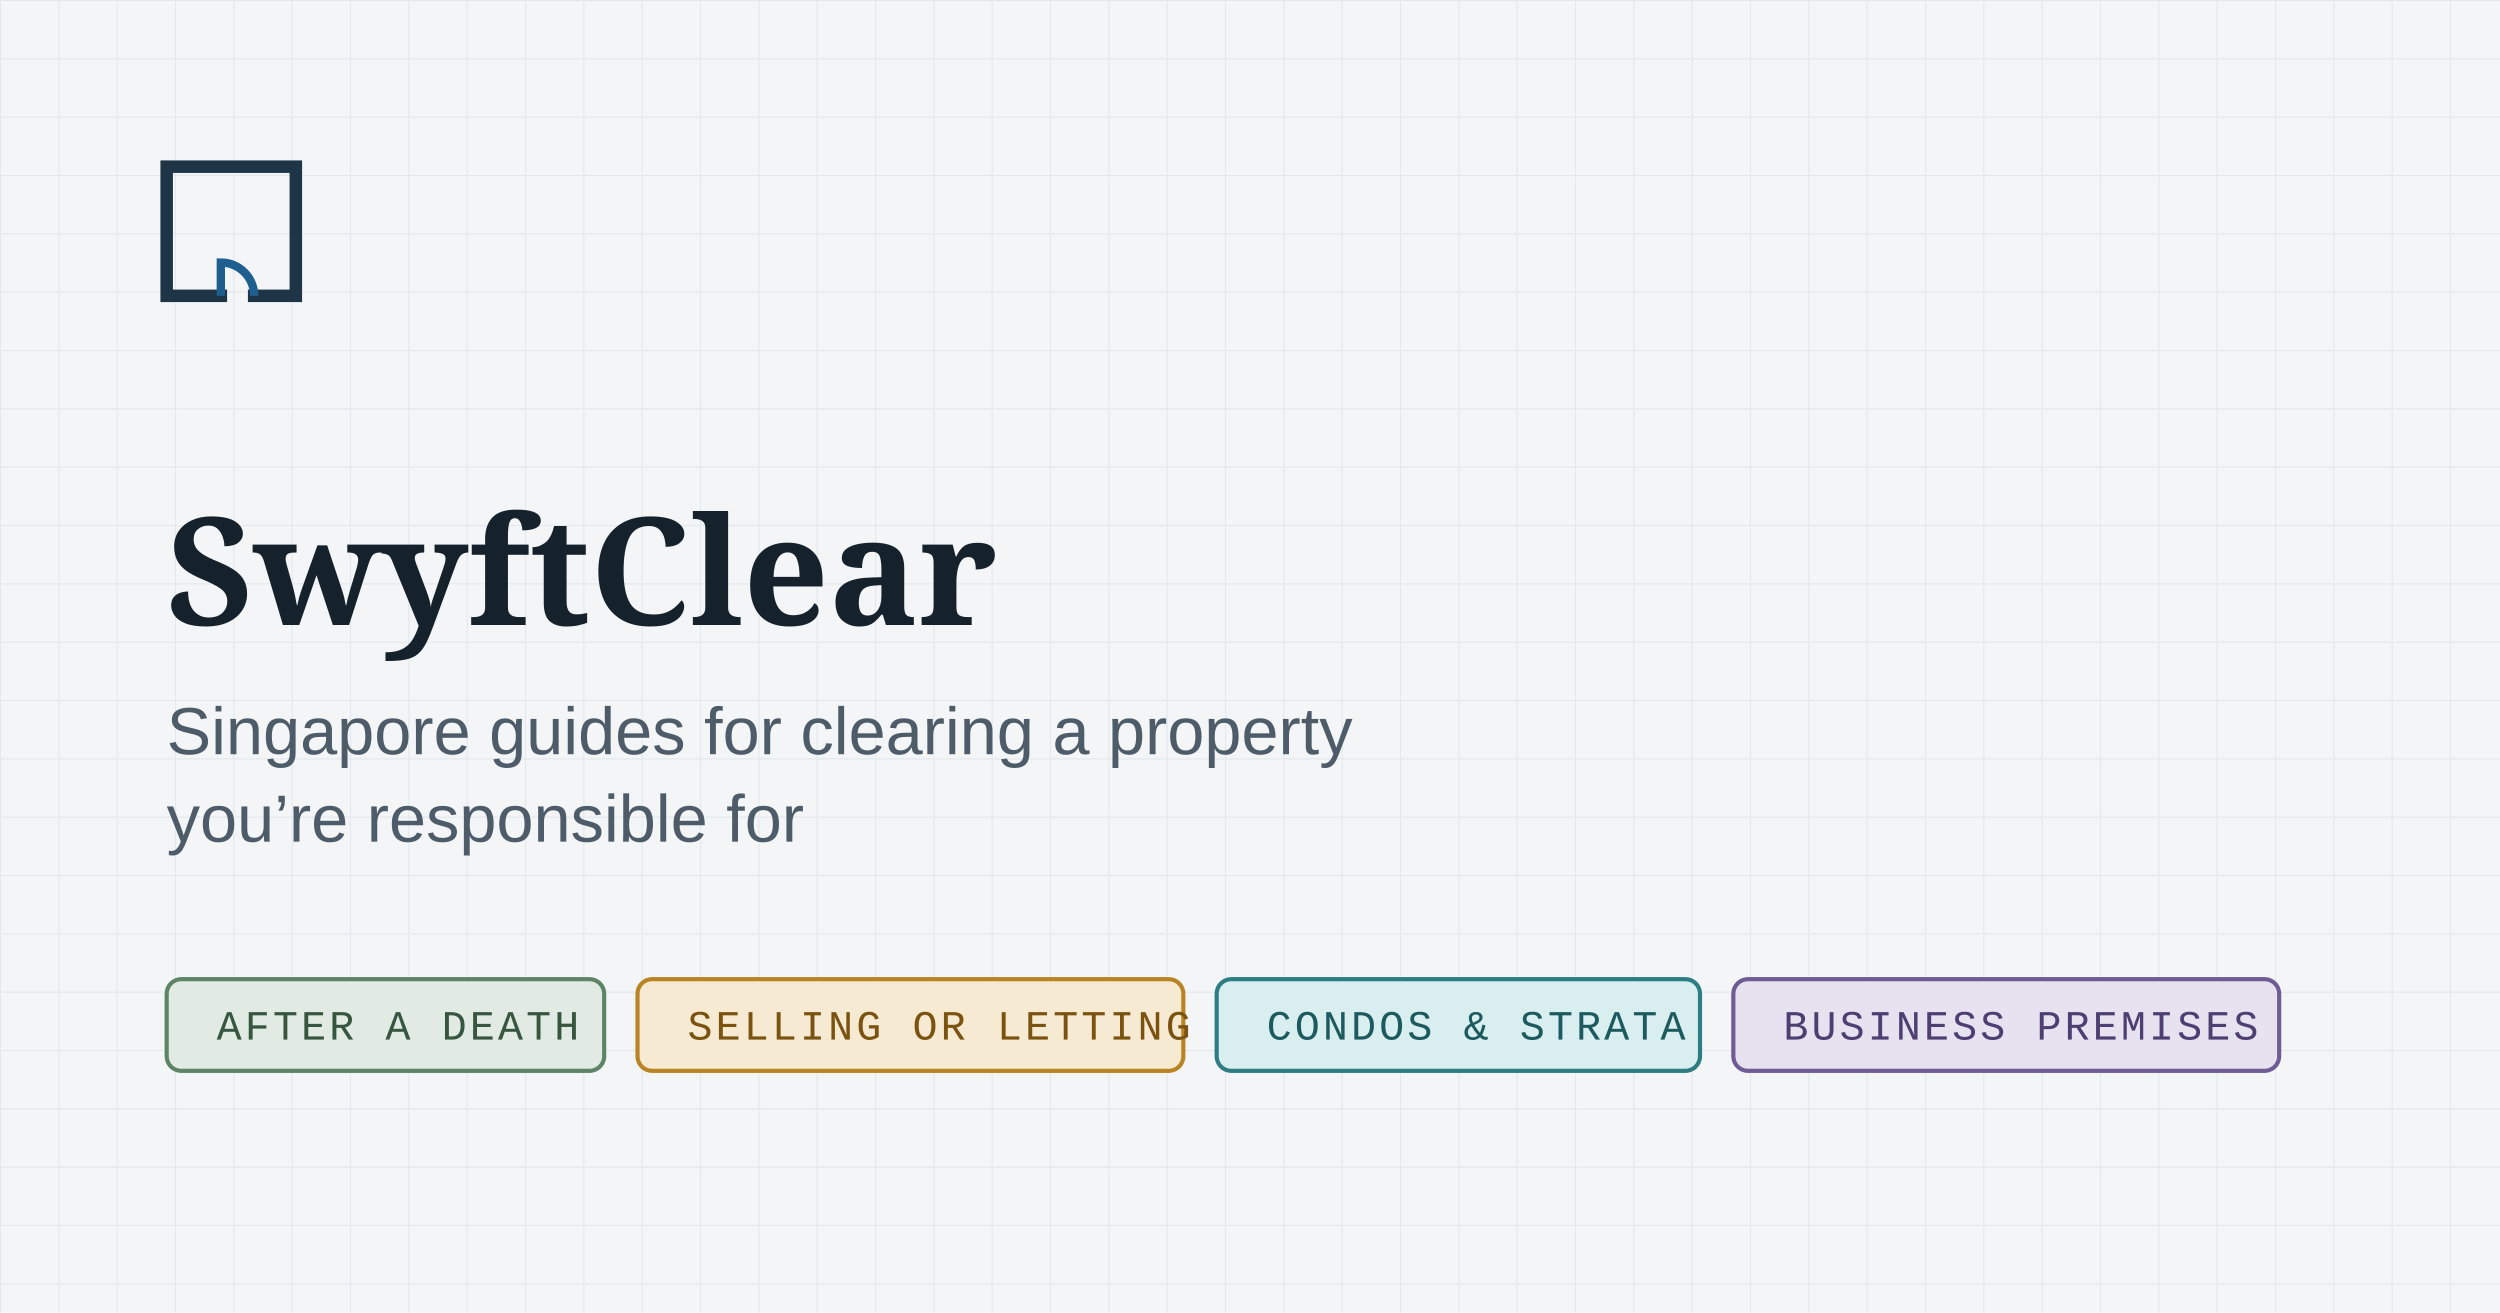
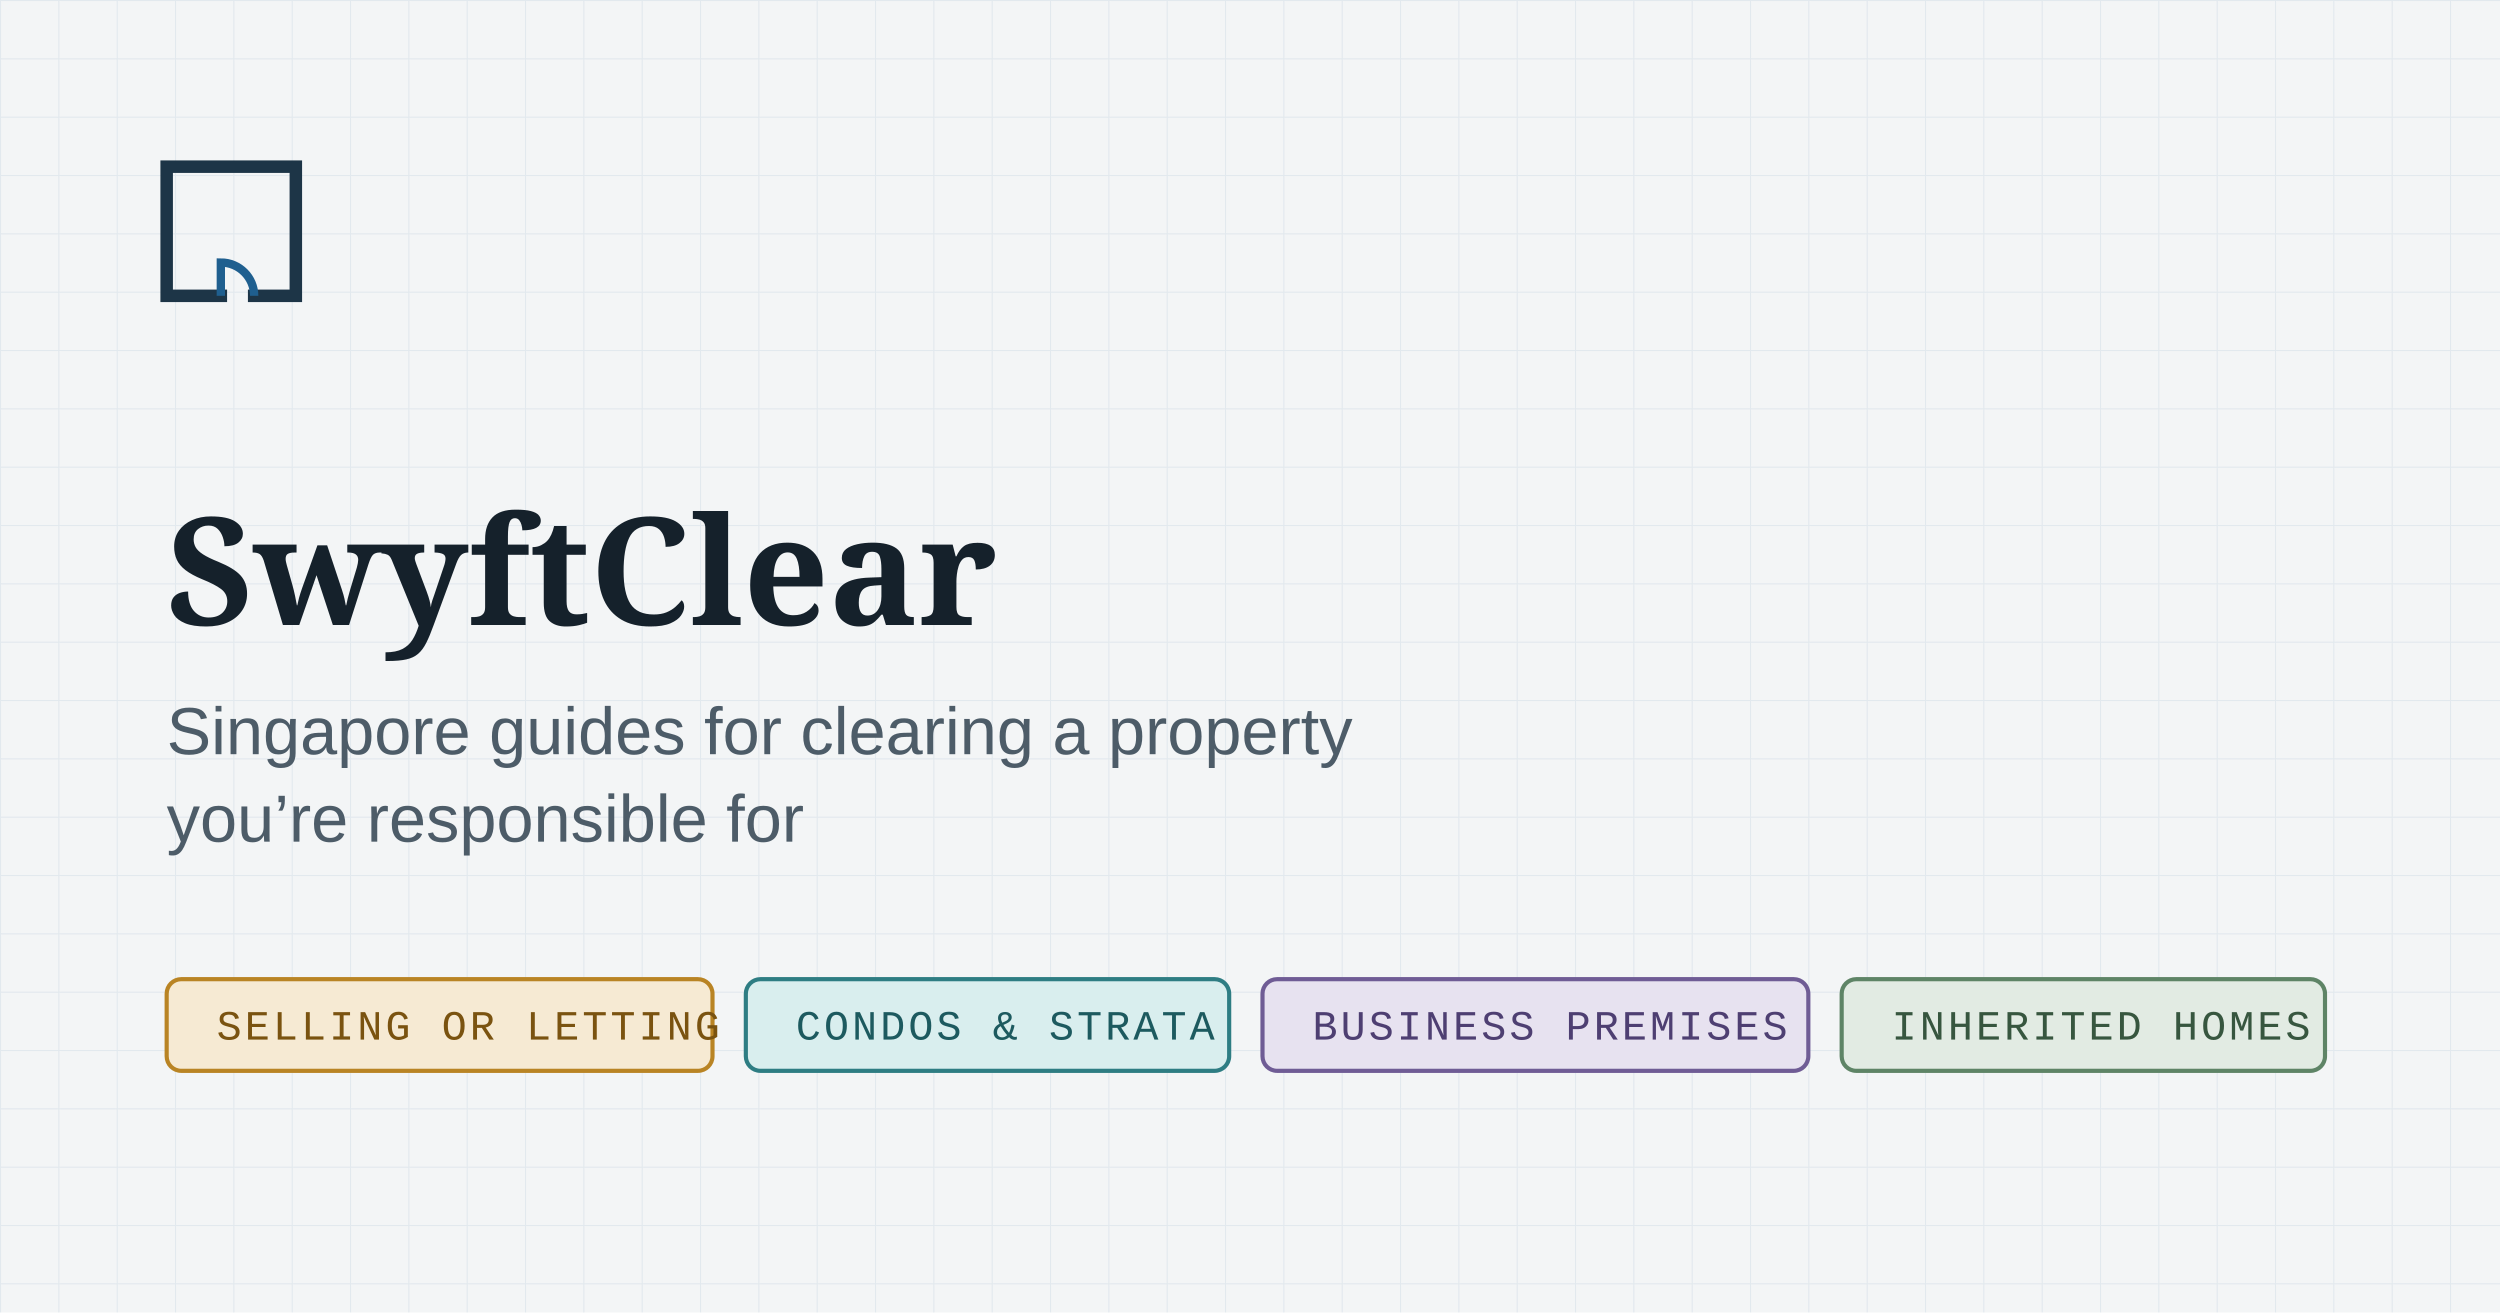
<svg xmlns="http://www.w3.org/2000/svg" width="1200" height="630" viewBox="0 0 1200 630">
  <defs>
    <pattern id="grid" width="28" height="28" patternUnits="userSpaceOnUse">
      <path d="M28 0 H0 V28" fill="none" stroke="#1f5f8f" stroke-opacity="0.08" stroke-width="1" />
    </pattern>
  </defs>
  <rect width="1200" height="630" fill="#f3f5f6" />
  <rect width="1200" height="630" fill="url(#grid)" />
  <path d="M106 142 H80 V80 H142 V142 H122" fill="none" stroke="#1d3547" stroke-width="6" stroke-linecap="square" />
  <path d="M106 142 V126 A16 16 0 0 1 122 142" fill="none" stroke="#1f5f8f" stroke-width="4" />
  <text x="80" y="300" font-family="Georgia, serif" font-size="72" font-weight="600" fill="#15212b">SwyftClear</text>
  <text x="80" y="362" font-family="Arial, sans-serif" font-size="32" fill="#4d5c68">Singapore guides for clearing a property</text>
  <text x="80" y="404" font-family="Arial, sans-serif" font-size="32" fill="#4d5c68">you’re responsible for</text>
  <g font-family="'Courier New', monospace" font-size="20" letter-spacing="1.5">
-     <rect x="80" y="470" width="210" height="44" rx="7" fill="#e2ebe3" stroke="#5e8466" stroke-width="2" />
-     <text x="104" y="499" fill="#37563f">AFTER A DEATH</text>
-     <rect x="306" y="470" width="262" height="44" rx="7" fill="#f6ead3" stroke="#b98424" stroke-width="2" />
-     <text x="330" y="499" fill="#7a5310">SELLING OR LETTING</text>
-     <rect x="584" y="470" width="232" height="44" rx="7" fill="#d9eeee" stroke="#2e7d83" stroke-width="2" />
-     <text x="608" y="499" fill="#1d5a5f">CONDOS &amp; STRATA</text>
-     <rect x="832" y="470" width="262" height="44" rx="7" fill="#e7e2f0" stroke="#6f5c95" stroke-width="2" />
-     <text x="856" y="499" fill="#4e3f72">BUSINESS PREMISES</text>
+     <rect x="80" y="470" width="262" height="44" rx="7" fill="#f6ead3" stroke="#b98424" stroke-width="2" />
+     <text x="104" y="499" fill="#7a5310">SELLING OR LETTING</text>
+     <rect x="358" y="470" width="232" height="44" rx="7" fill="#d9eeee" stroke="#2e7d83" stroke-width="2" />
+     <text x="382" y="499" fill="#1d5a5f">CONDOS &amp; STRATA</text>
+     <rect x="606" y="470" width="262" height="44" rx="7" fill="#e7e2f0" stroke="#6f5c95" stroke-width="2" />
+     <text x="630" y="499" fill="#4e3f72">BUSINESS PREMISES</text>
+     <rect x="884" y="470" width="232" height="44" rx="7" fill="#e2ebe3" stroke="#5e8466" stroke-width="2" />
+     <text x="908" y="499" fill="#37563f">INHERITED HOMES</text>
  </g>
</svg>
